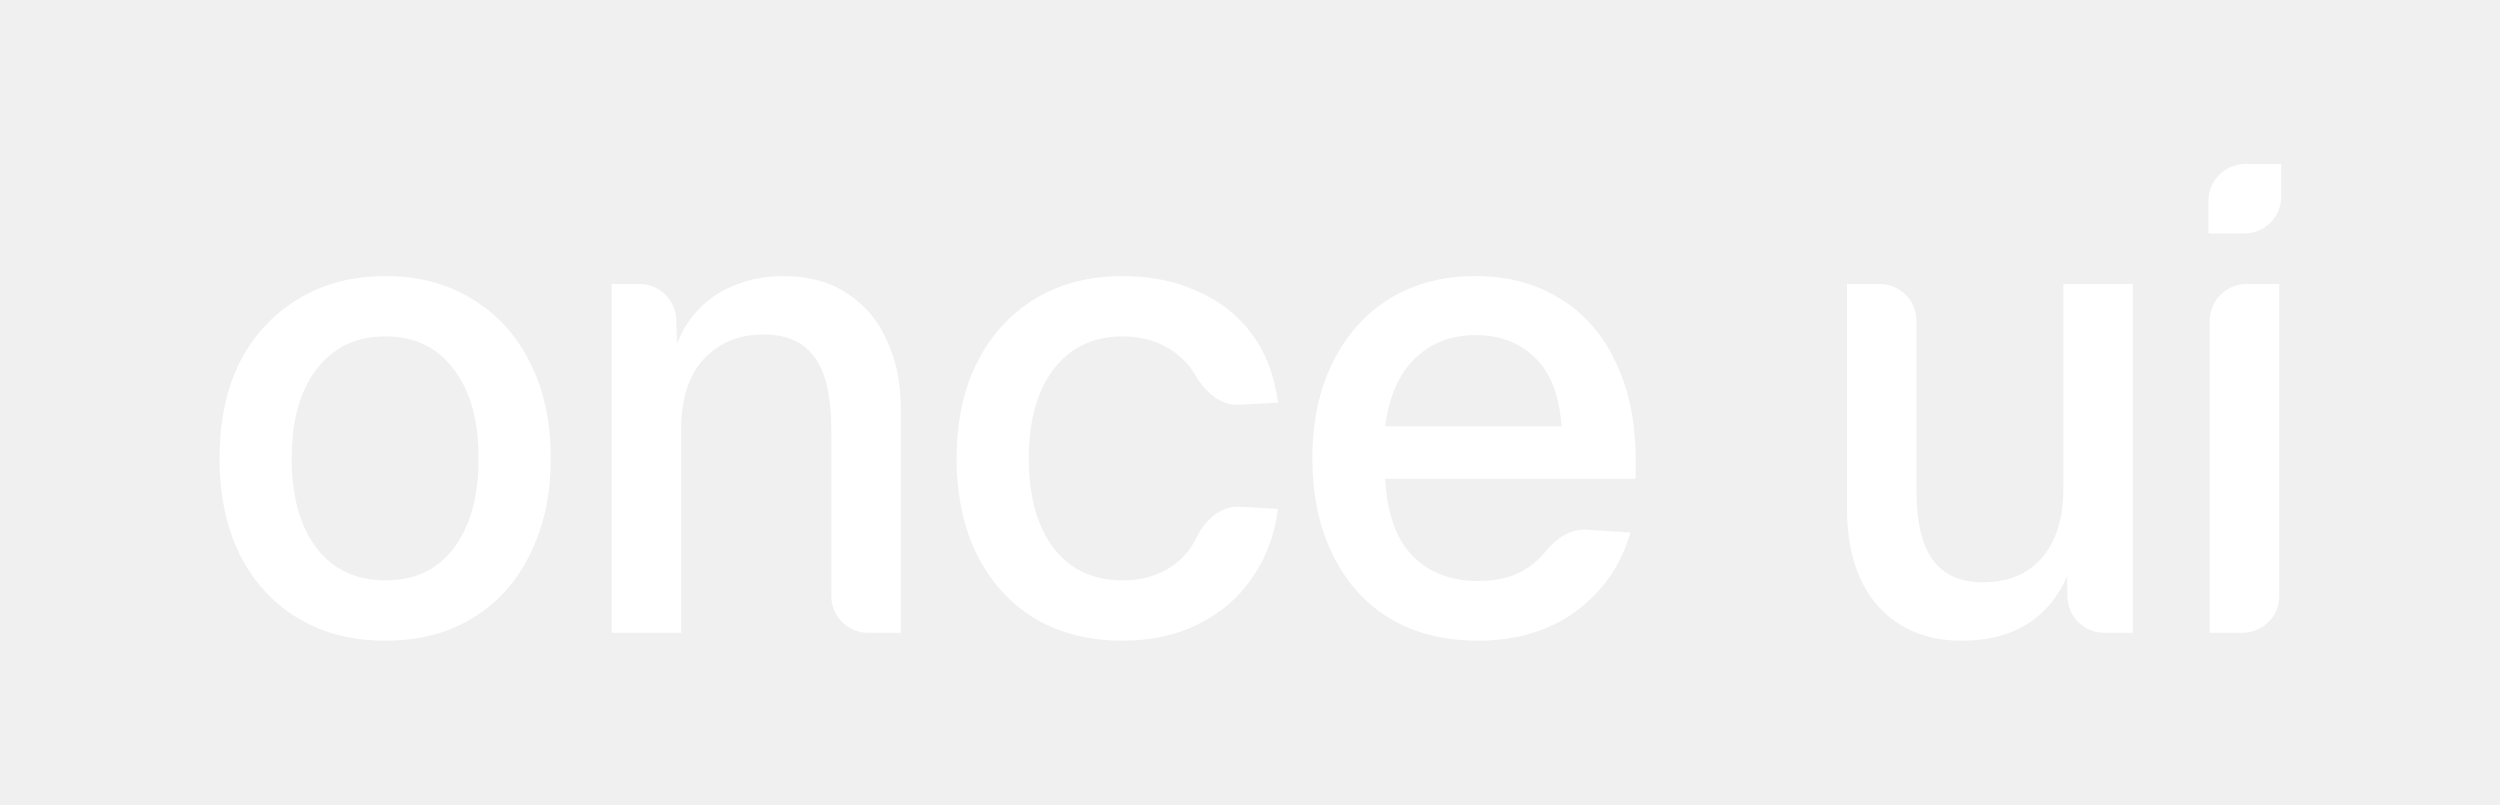
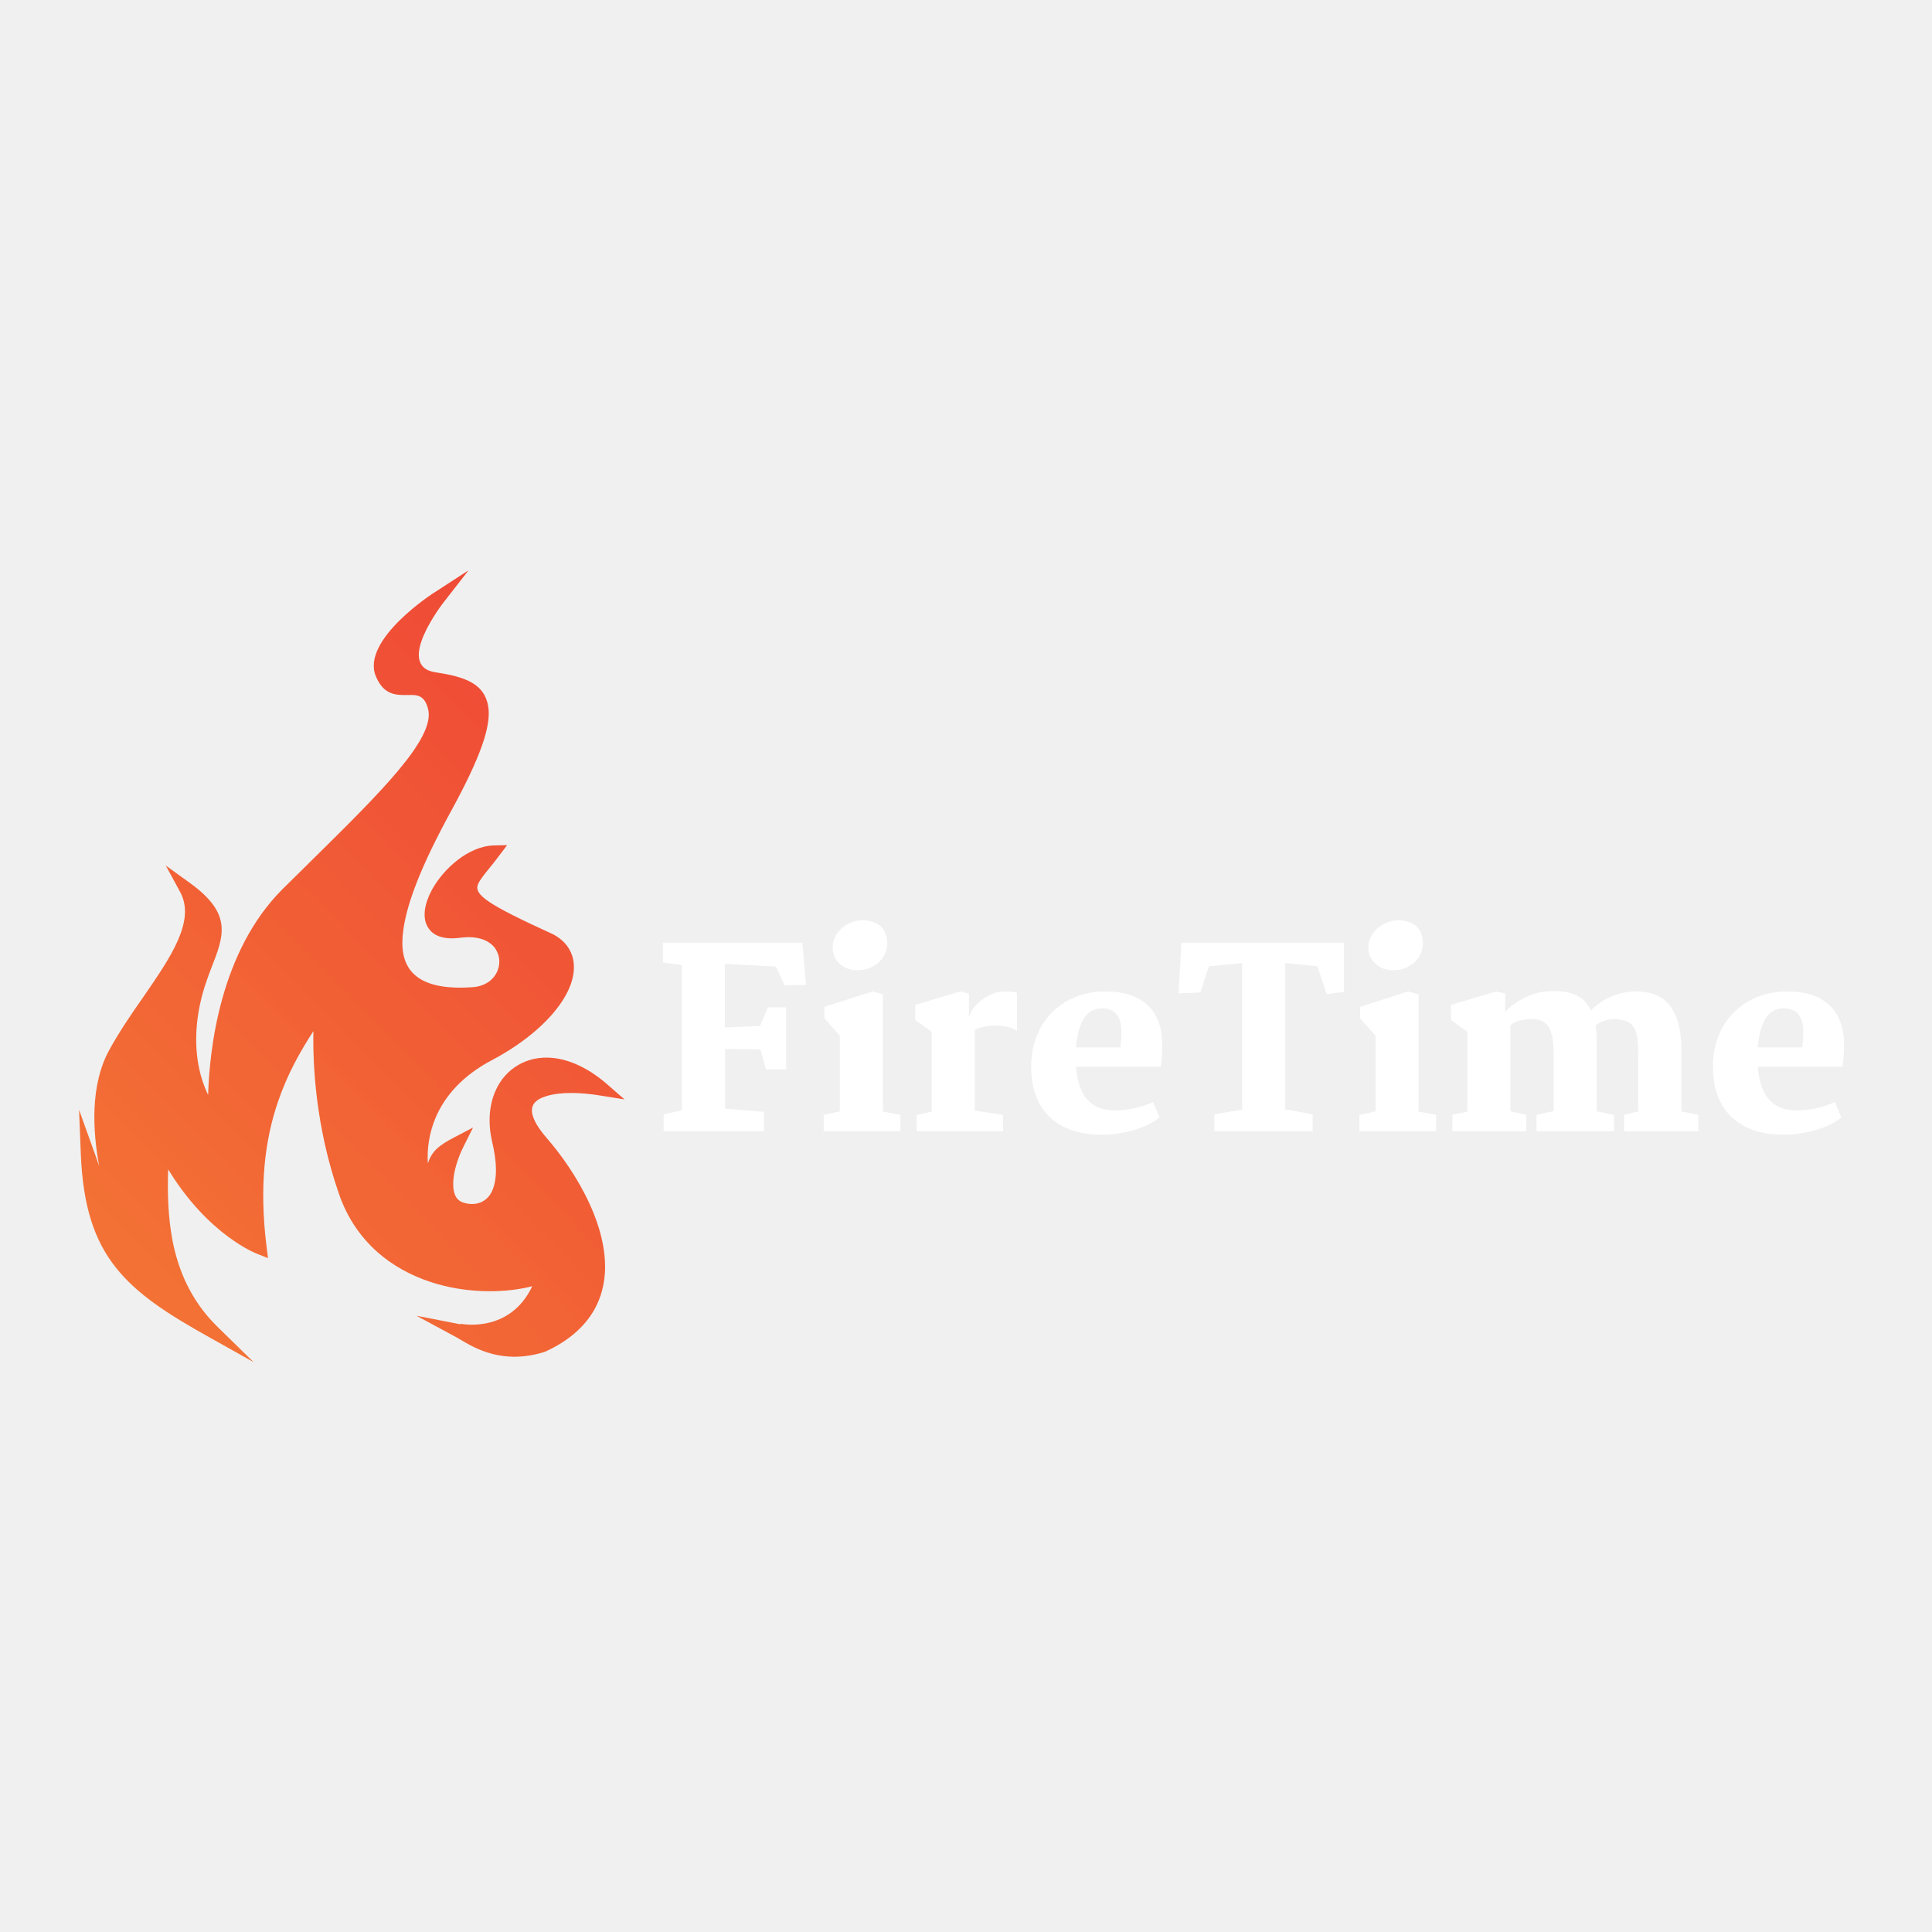
- <svg xmlns="http://www.w3.org/2000/svg" width="1830" height="589" viewBox="0 0 1830 589" fill="none">
-   <path d="M1617.54 463.22V234.86C1617.54 219.948 1629.62 207.86 1644.54 207.86H1668.42V436.22C1668.42 451.131 1656.33 463.22 1641.42 463.22H1617.54ZM1616.58 170.9V147.02C1616.58 132.108 1628.66 120.02 1643.58 120.02H1669.86V143.9C1669.86 158.811 1657.77 170.9 1642.86 170.9H1616.58Z" fill="white" />
-   <path d="M1435.98 468.979C1410.38 468.979 1389.9 460.499 1374.54 443.539C1359.5 426.259 1351.98 402.419 1351.98 372.019V207.859H1375.86C1390.77 207.859 1402.86 219.948 1402.86 234.859V359.059C1402.86 382.099 1406.86 399.059 1414.86 409.939C1422.86 420.819 1435.02 426.259 1451.34 426.259C1469.9 426.259 1484.3 420.339 1494.54 408.499C1505.1 396.339 1510.38 379.379 1510.38 357.619V207.859H1561.26V463.219H1540.35C1525.59 463.219 1513.57 451.367 1513.36 436.608L1512.78 396.499L1519.98 399.379C1515.5 421.779 1506.06 439.059 1491.66 451.219C1477.26 463.059 1458.7 468.979 1435.98 468.979Z" fill="white" />
-   <path d="M1081.63 468.98C1056.99 468.98 1035.55 463.54 1017.31 452.66C999.394 441.78 985.474 426.26 975.554 406.1C965.634 385.94 960.674 362.42 960.674 335.54C960.674 308.66 965.634 285.3 975.554 265.46C985.474 245.3 999.234 229.78 1016.83 218.9C1034.75 207.7 1055.87 202.1 1080.19 202.1C1103.55 202.1 1124.03 207.54 1141.63 218.42C1159.23 228.98 1172.83 244.34 1182.43 264.5C1192.35 284.66 1197.31 308.98 1197.31 337.46V350.42H1013.95C1015.23 375.38 1021.79 394.1 1033.63 406.58C1045.79 419.06 1061.95 425.3 1082.11 425.3C1097.47 425.3 1109.95 421.78 1119.55 414.74C1123.85 411.687 1127.61 408.184 1130.83 404.23C1138.47 394.849 1149.01 386.95 1161.08 387.718L1193.47 389.78C1186.75 413.46 1173.47 432.66 1153.63 447.38C1134.11 461.78 1110.11 468.98 1081.63 468.98ZM1013.95 312.02H1143.07C1141.47 289.3 1134.91 272.5 1123.39 261.62C1112.19 250.74 1097.79 245.3 1080.19 245.3C1062.27 245.3 1047.39 251.06 1035.55 262.58C1024.03 273.78 1016.83 290.26 1013.95 312.02Z" fill="white" />
-   <path d="M821.715 468.98C797.075 468.98 775.635 463.54 757.395 452.66C739.475 441.78 725.395 426.26 715.155 406.1C705.235 385.94 700.275 362.42 700.275 335.54C700.275 308.66 705.235 285.3 715.155 265.46C725.395 245.3 739.475 229.78 757.395 218.9C775.635 207.7 797.075 202.1 821.715 202.1C842.195 202.1 860.435 205.78 876.435 213.14C892.755 220.18 906.035 230.58 916.275 244.34C926.515 258.1 932.915 274.9 935.475 294.74L907.111 296.287C893.245 297.043 881.896 286.575 874.968 274.54C871.612 268.709 867.301 263.762 862.035 259.7C851.155 250.74 837.715 246.26 821.715 246.26C800.275 246.26 783.475 254.26 771.315 270.26C759.155 285.94 753.075 307.7 753.075 335.54C753.075 363.38 759.155 385.3 771.315 401.3C783.475 416.98 800.275 424.82 821.715 424.82C837.715 424.82 851.155 420.34 862.035 411.38C867.784 406.617 872.394 400.632 875.866 393.424C881.964 380.768 893.469 370.208 907.496 370.973L935.475 372.5C932.915 392.02 926.515 408.98 916.275 423.38C906.355 437.78 893.235 448.98 876.915 456.98C860.915 464.98 842.515 468.98 821.715 468.98Z" fill="white" />
-   <path d="M447.721 463.22V207.86H468.031C482.646 207.86 494.608 219.49 495.02 234.099L496.201 276.02L489.961 272.66C492.841 256.02 498.281 242.58 506.281 232.34C514.281 222.1 524.041 214.58 535.561 209.78C547.081 204.66 559.561 202.1 573.001 202.1C592.201 202.1 608.041 206.42 620.521 215.06C633.321 223.38 642.921 234.9 649.321 249.62C656.041 264.02 659.401 280.5 659.401 299.06V463.22H635.521C620.609 463.22 608.521 451.131 608.521 436.22V314.42C608.521 299.38 606.921 286.74 603.721 276.5C600.521 266.26 595.241 258.42 587.881 252.98C580.521 247.54 570.921 244.82 559.081 244.82C541.161 244.82 526.601 250.74 515.401 262.58C504.201 274.42 498.601 291.7 498.601 314.42V463.22H447.721Z" fill="white" />
-   <path d="M282.163 468.98C257.843 468.98 236.563 463.54 218.323 452.66C200.083 441.78 185.843 426.26 175.603 406.1C165.683 385.94 160.723 362.42 160.723 335.54C160.723 308.34 165.683 284.82 175.603 264.98C185.843 245.14 200.083 229.78 218.323 218.9C236.563 207.7 257.843 202.1 282.163 202.1C306.483 202.1 327.603 207.7 345.523 218.9C363.763 229.78 377.843 245.14 387.763 264.98C398.003 284.82 403.123 308.34 403.123 335.54C403.123 362.42 398.003 385.94 387.763 406.1C377.843 426.26 363.763 441.78 345.523 452.66C327.603 463.54 306.483 468.98 282.163 468.98ZM282.163 424.82C303.603 424.82 320.243 416.98 332.083 401.3C344.243 385.3 350.323 363.38 350.323 335.54C350.323 307.7 344.243 285.94 332.083 270.26C320.243 254.26 303.603 246.26 282.163 246.26C260.723 246.26 243.923 254.26 231.763 270.26C219.603 285.94 213.523 307.7 213.523 335.54C213.523 363.38 219.603 385.3 231.763 401.3C243.923 416.98 260.723 424.82 282.163 424.82Z" fill="white" />
+ <svg xmlns="http://www.w3.org/2000/svg" width="500" zoomAndPan="magnify" viewBox="0 0 375 375" height="500" preserveAspectRatio="xMidYMid meet" version="1.0" style="background: none;">
+   <defs>
+     <g />
+     <clipPath id="3b09c23119">
+       <rect x="0" width="235" y="0" height="83" />
+     </clipPath>
+     <clipPath id="8d9eb48306">
+       <path d="M 15 110.66 L 121.922 110.66 L 121.922 264.41 L 15 264.41 Z M 15 110.66 " clip-rule="nonzero" />
+     </clipPath>
+     <clipPath id="eab07af89c">
+       <path d="M 89.449 256.949 C 89.484 256.949 98.934 258.914 103.309 249.656 C 98.402 250.922 91.488 251.121 84.844 249.223 C 77.328 247.059 70.113 242.262 66.41 233.371 C 66.207 232.871 65.973 232.305 65.773 231.672 C 61.23 218.586 60.699 206.566 60.832 200.137 C 58.262 204.102 55.754 208.531 53.953 213.859 C 51.48 221.086 50.246 230.043 51.746 242.031 L 52.016 244.195 L 49.977 243.395 C 49.945 243.395 40.492 239.867 32.645 226.977 C 32.48 231.508 32.613 236.203 33.48 240.766 C 34.648 246.758 37.152 252.555 42.164 257.48 L 49.211 264.375 L 40.594 259.547 C 32.547 255.051 26.566 251.223 22.426 245.961 C 18.254 240.664 16.082 234.004 15.68 223.883 L 15.348 215.422 L 18.219 223.414 C 18.719 224.812 18.82 225.047 18.887 225.312 L 19.254 226.344 C 17.984 219.52 17.484 210.66 21.156 203.902 C 23.094 200.336 25.465 196.875 27.77 193.578 C 33.148 185.785 38.023 178.727 34.949 173.098 L 32.18 168.004 L 36.887 171.398 C 45.102 177.359 43.5 181.523 41.062 187.781 C 40.793 188.484 40.492 189.25 40.16 190.215 C 38.758 194.109 37.688 199.273 38.223 204.633 C 38.488 207.266 39.156 209.93 40.395 212.527 C 40.66 203.699 42.699 184.688 54.855 172.566 C 56.488 170.934 58.695 168.77 60.863 166.637 C 73.855 153.816 84.477 143.359 83.105 137.664 C 82.406 134.836 80.867 134.867 79.301 134.902 C 76.93 134.934 74.523 135 72.953 131.273 C 69.98 124.145 84.375 114.922 84.441 114.922 L 90.953 110.691 L 86.18 116.82 C 86.145 116.852 76.359 129.309 84.574 130.504 C 90.418 131.371 94.027 132.77 94.762 137.098 C 95.395 140.93 93.223 147.055 87.582 157.379 C 82.172 167.27 78.129 176.496 78.098 182.953 C 78.062 188.816 81.77 192.312 91.688 191.613 C 94.293 191.445 95.93 190.047 96.598 188.348 C 96.863 187.648 96.965 186.918 96.898 186.184 C 96.832 185.484 96.562 184.785 96.164 184.152 C 95.094 182.59 92.855 181.555 89.285 182.023 C 86.211 182.422 84.242 181.688 83.238 180.258 C 82.504 179.258 82.305 178.027 82.473 176.629 C 82.637 175.395 83.105 174.062 83.809 172.766 C 86.078 168.57 90.953 164.273 95.73 164.105 L 98.434 164.039 L 96.797 166.203 C 96.195 167.035 95.527 167.836 94.961 168.535 C 93.992 169.734 93.191 170.734 92.824 171.531 C 91.855 173.629 94.527 175.496 107.52 181.422 L 107.617 181.488 C 109.02 182.289 110.023 183.32 110.625 184.488 C 111.324 185.785 111.523 187.285 111.324 188.848 C 111.125 190.348 110.555 191.914 109.621 193.512 C 107.184 197.707 102.242 202.203 95.43 205.801 C 89.75 208.797 86.344 212.758 84.574 216.887 C 83.305 219.887 82.871 222.949 83.039 225.812 C 83.809 223.516 85.043 222.383 88.25 220.719 L 91.82 218.852 L 90.02 222.449 C 89.652 223.184 89.285 223.98 88.984 224.848 C 88.316 226.68 87.883 228.609 87.98 230.273 C 88.047 231.641 88.484 232.738 89.484 233.238 C 89.617 233.305 89.719 233.34 89.785 233.371 C 90.719 233.703 91.754 233.805 92.691 233.57 C 93.324 233.438 93.891 233.141 94.426 232.672 C 94.961 232.207 95.43 231.539 95.73 230.641 C 96.43 228.711 96.531 225.812 95.527 221.648 C 94.66 217.887 94.961 214.492 96.164 211.762 C 97.098 209.594 98.602 207.898 100.504 206.766 C 102.41 205.633 104.68 205.102 107.184 205.332 C 110.422 205.633 114.062 207.199 117.738 210.359 L 121.211 213.391 L 116.633 212.66 C 112.426 211.961 108.688 211.961 106.148 212.727 C 105.012 213.059 104.18 213.523 103.711 214.125 C 103.309 214.656 103.145 215.324 103.309 216.188 C 103.578 217.422 104.445 218.953 106.082 220.852 C 108.82 223.98 112.059 228.512 114.363 233.504 C 116.301 237.668 117.57 242.195 117.438 246.527 C 117.27 250.988 115.633 255.219 111.66 258.68 C 110.09 260.047 108.188 261.277 105.848 262.344 L 105.68 262.41 C 97.598 264.941 92.156 261.68 89.352 260.012 C 89.016 259.812 88.75 259.645 88.484 259.512 L 80.836 255.383 L 89.383 257.051 Z M 89.449 256.949 " clip-rule="nonzero" />
+     </clipPath>
+     <linearGradient x1="36.347" gradientTransform="matrix(3.339508, 0, 0, 3.330084, 15.31385, 110.6584)" y1="4.739" x2="-2.892" gradientUnits="userSpaceOnUse" y2="43.211" id="5e3f59e180">
+       <stop stop-opacity="1" stop-color="rgb(93.622%, 26.765%, 21.313%)" offset="0" />
+       <stop stop-opacity="1" stop-color="rgb(93.636%, 26.923%, 21.307%)" offset="0.016" />
+       <stop stop-opacity="1" stop-color="rgb(93.666%, 27.235%, 21.295%)" offset="0.031" />
+       <stop stop-opacity="1" stop-color="rgb(93.695%, 27.55%, 21.284%)" offset="0.047" />
+       <stop stop-opacity="1" stop-color="rgb(93.726%, 27.863%, 21.274%)" offset="0.062" />
+       <stop stop-opacity="1" stop-color="rgb(93.756%, 28.175%, 21.262%)" offset="0.078" />
+       <stop stop-opacity="1" stop-color="rgb(93.785%, 28.49%, 21.251%)" offset="0.094" />
+       <stop stop-opacity="1" stop-color="rgb(93.816%, 28.802%, 21.239%)" offset="0.109" />
+       <stop stop-opacity="1" stop-color="rgb(93.845%, 29.115%, 21.228%)" offset="0.125" />
+       <stop stop-opacity="1" stop-color="rgb(93.875%, 29.43%, 21.217%)" offset="0.141" />
+       <stop stop-opacity="1" stop-color="rgb(93.906%, 29.742%, 21.205%)" offset="0.156" />
+       <stop stop-opacity="1" stop-color="rgb(93.935%, 30.055%, 21.194%)" offset="0.172" />
+       <stop stop-opacity="1" stop-color="rgb(93.965%, 30.37%, 21.184%)" offset="0.188" />
+       <stop stop-opacity="1" stop-color="rgb(93.994%, 30.682%, 21.172%)" offset="0.203" />
+       <stop stop-opacity="1" stop-color="rgb(94.025%, 30.995%, 21.161%)" offset="0.219" />
+       <stop stop-opacity="1" stop-color="rgb(94.054%, 31.31%, 21.15%)" offset="0.234" />
+       <stop stop-opacity="1" stop-color="rgb(94.084%, 31.622%, 21.138%)" offset="0.25" />
+       <stop stop-opacity="1" stop-color="rgb(94.115%, 31.937%, 21.127%)" offset="0.266" />
+       <stop stop-opacity="1" stop-color="rgb(94.144%, 32.249%, 21.117%)" offset="0.281" />
+       <stop stop-opacity="1" stop-color="rgb(94.174%, 32.562%, 21.104%)" offset="0.297" />
+       <stop stop-opacity="1" stop-color="rgb(94.203%, 32.877%, 21.094%)" offset="0.312" />
+       <stop stop-opacity="1" stop-color="rgb(94.234%, 33.189%, 21.082%)" offset="0.328" />
+       <stop stop-opacity="1" stop-color="rgb(94.263%, 33.502%, 21.071%)" offset="0.344" />
+       <stop stop-opacity="1" stop-color="rgb(94.293%, 33.817%, 21.06%)" offset="0.359" />
+       <stop stop-opacity="1" stop-color="rgb(94.324%, 34.129%, 21.048%)" offset="0.375" />
+       <stop stop-opacity="1" stop-color="rgb(94.353%, 34.442%, 21.037%)" offset="0.391" />
+       <stop stop-opacity="1" stop-color="rgb(94.383%, 34.756%, 21.027%)" offset="0.406" />
+       <stop stop-opacity="1" stop-color="rgb(94.412%, 35.069%, 21.014%)" offset="0.412" />
+       <stop stop-opacity="1" stop-color="rgb(94.427%, 35.226%, 21.01%)" offset="0.422" />
+       <stop stop-opacity="1" stop-color="rgb(94.443%, 35.382%, 21.004%)" offset="0.438" />
+       <stop stop-opacity="1" stop-color="rgb(94.472%, 35.696%, 20.993%)" offset="0.453" />
+       <stop stop-opacity="1" stop-color="rgb(94.502%, 36.009%, 20.981%)" offset="0.469" />
+       <stop stop-opacity="1" stop-color="rgb(94.533%, 36.324%, 20.97%)" offset="0.484" />
+       <stop stop-opacity="1" stop-color="rgb(94.562%, 36.636%, 20.959%)" offset="0.5" />
+       <stop stop-opacity="1" stop-color="rgb(94.592%, 36.949%, 20.947%)" offset="0.516" />
+       <stop stop-opacity="1" stop-color="rgb(94.621%, 37.263%, 20.937%)" offset="0.531" />
+       <stop stop-opacity="1" stop-color="rgb(94.652%, 37.576%, 20.924%)" offset="0.547" />
+       <stop stop-opacity="1" stop-color="rgb(94.681%, 37.889%, 20.914%)" offset="0.562" />
+       <stop stop-opacity="1" stop-color="rgb(94.711%, 38.203%, 20.903%)" offset="0.578" />
+       <stop stop-opacity="1" stop-color="rgb(94.742%, 38.516%, 20.891%)" offset="0.588" />
+       <stop stop-opacity="1" stop-color="rgb(94.757%, 38.673%, 20.886%)" offset="0.594" />
+       <stop stop-opacity="1" stop-color="rgb(94.771%, 38.829%, 20.88%)" offset="0.609" />
+       <stop stop-opacity="1" stop-color="rgb(94.801%, 39.143%, 20.869%)" offset="0.625" />
+       <stop stop-opacity="1" stop-color="rgb(94.83%, 39.456%, 20.857%)" offset="0.641" />
+       <stop stop-opacity="1" stop-color="rgb(94.861%, 39.769%, 20.847%)" offset="0.656" />
+       <stop stop-opacity="1" stop-color="rgb(94.891%, 40.083%, 20.836%)" offset="0.672" />
+       <stop stop-opacity="1" stop-color="rgb(94.92%, 40.396%, 20.824%)" offset="0.688" />
+       <stop stop-opacity="1" stop-color="rgb(94.951%, 40.71%, 20.813%)" offset="0.703" />
+       <stop stop-opacity="1" stop-color="rgb(94.98%, 41.023%, 20.802%)" offset="0.719" />
+       <stop stop-opacity="1" stop-color="rgb(95.01%, 41.336%, 20.79%)" offset="0.734" />
+       <stop stop-opacity="1" stop-color="rgb(95.039%, 41.65%, 20.779%)" offset="0.75" />
+       <stop stop-opacity="1" stop-color="rgb(95.07%, 41.963%, 20.767%)" offset="0.766" />
+       <stop stop-opacity="1" stop-color="rgb(95.1%, 42.276%, 20.757%)" offset="0.781" />
+       <stop stop-opacity="1" stop-color="rgb(95.129%, 42.59%, 20.746%)" offset="0.797" />
+       <stop stop-opacity="1" stop-color="rgb(95.16%, 42.903%, 20.734%)" offset="0.812" />
+       <stop stop-opacity="1" stop-color="rgb(95.189%, 43.216%, 20.723%)" offset="0.828" />
+       <stop stop-opacity="1" stop-color="rgb(95.219%, 43.53%, 20.712%)" offset="0.844" />
+       <stop stop-opacity="1" stop-color="rgb(95.248%, 43.843%, 20.7%)" offset="0.859" />
+       <stop stop-opacity="1" stop-color="rgb(95.279%, 44.157%, 20.689%)" offset="0.875" />
+       <stop stop-opacity="1" stop-color="rgb(95.309%, 44.47%, 20.679%)" offset="0.891" />
+       <stop stop-opacity="1" stop-color="rgb(95.338%, 44.783%, 20.667%)" offset="0.906" />
+       <stop stop-opacity="1" stop-color="rgb(95.369%, 45.097%, 20.656%)" offset="0.922" />
+       <stop stop-opacity="1" stop-color="rgb(95.398%, 45.41%, 20.645%)" offset="0.938" />
+       <stop stop-opacity="1" stop-color="rgb(95.428%, 45.723%, 20.633%)" offset="0.953" />
+       <stop stop-opacity="1" stop-color="rgb(95.457%, 46.037%, 20.622%)" offset="0.969" />
+       <stop stop-opacity="1" stop-color="rgb(95.488%, 46.35%, 20.61%)" offset="0.984" />
+       <stop stop-opacity="1" stop-color="rgb(95.518%, 46.663%, 20.599%)" offset="1" />
+     </linearGradient>
+   </defs>
+   <g transform="matrix(1, 0, 0, 1, 126, 165)">
+     <g clip-path="url(#3b09c23119)">
+       <g fill="#ffffff" fill-opacity="1">
+         <g transform="translate(0.791348, 54.57959)">
+           <g>
+             <path d="M 5.547 -4.062 L 5.547 -32.266 L 1.891 -32.75 L 1.891 -36.609 L 28.938 -36.609 L 29.656 -28.406 L 25.5 -28.344 L 23.812 -31.969 L 13.906 -32.5 L 13.906 -20.141 L 20.719 -20.422 L 22.266 -24.047 L 25.797 -24.047 L 25.797 -12.031 L 21.875 -12.031 L 20.812 -15.891 L 13.953 -15.984 L 13.953 -4.391 L 21.484 -3.766 L 21.484 0 L 2.031 0 L 2.031 -3.281 Z M 5.547 -4.062 " />
+           </g>
+         </g>
+       </g>
+       <g fill="#ffffff" fill-opacity="1">
+         <g transform="translate(31.99103, 54.57959)">
+           <g>
+             <path d="M 9.375 -40.953 C 10.914 -40.953 12.102 -40.555 12.938 -39.766 C 13.781 -38.984 14.203 -37.898 14.203 -36.516 C 14.203 -34.961 13.629 -33.695 12.484 -32.719 C 11.336 -31.738 9.992 -31.25 8.453 -31.25 C 7.098 -31.25 5.953 -31.664 5.016 -32.5 C 4.086 -33.344 3.625 -34.406 3.625 -35.688 C 3.625 -36.656 3.906 -37.539 4.469 -38.344 C 5.031 -39.156 5.754 -39.789 6.641 -40.25 C 7.523 -40.719 8.438 -40.953 9.375 -40.953 Z M 13.375 -26.562 L 13.375 -3.812 L 16.766 -3.188 L 16.766 0 L 1.891 0 L 1.891 -3.188 L 5.016 -3.859 L 5.016 -18.547 L 2.031 -21.922 L 2.031 -24.156 L 11.344 -27.141 Z M 13.375 -26.562 " />
+           </g>
+         </g>
+       </g>
+       <g fill="#ffffff" fill-opacity="1">
+         <g transform="translate(49.61934, 54.57959)">
+           <g>
+             <path d="M 5.219 -3.812 L 5.219 -19.312 L 2.031 -21.594 L 2.031 -24.531 L 10.766 -27.141 L 12.453 -26.703 L 12.453 -22.125 C 12.68 -22.988 13.172 -23.805 13.922 -24.578 C 14.68 -25.359 15.547 -25.977 16.516 -26.438 C 17.484 -26.906 18.383 -27.141 19.219 -27.141 C 20.539 -27.141 21.395 -27.047 21.781 -26.859 L 21.781 -19.422 C 21.426 -19.773 20.82 -20.047 19.969 -20.234 C 19.113 -20.43 18.379 -20.531 17.766 -20.531 C 16.867 -20.531 16.023 -20.441 15.234 -20.266 C 14.441 -20.086 13.891 -19.883 13.578 -19.656 L 13.578 -4.016 L 19.078 -3.188 L 19.078 0 L 2.312 0 L 2.312 -3.188 Z M 5.219 -3.812 " />
+           </g>
+         </g>
+       </g>
+       <g fill="#ffffff" fill-opacity="1">
+         <g transform="translate(72.41539, 54.57959)">
+           <g>
+             <path d="M 16.172 -27.141 C 19.754 -27.141 22.484 -26.242 24.359 -24.453 C 26.242 -22.672 27.188 -20.07 27.188 -16.656 C 27.188 -15.238 27.078 -13.859 26.859 -12.516 L 10.438 -12.516 C 10.656 -9.711 11.375 -7.602 12.594 -6.188 C 13.82 -4.77 15.598 -4.062 17.922 -4.062 C 20.492 -4.062 22.988 -4.594 25.406 -5.656 L 26.656 -2.703 C 25.406 -1.641 23.723 -0.812 21.609 -0.219 C 19.504 0.375 17.484 0.672 15.547 0.672 C 11.141 0.672 7.734 -0.477 5.328 -2.781 C 2.93 -5.082 1.734 -8.328 1.734 -12.516 C 1.734 -15.348 2.344 -17.875 3.562 -20.094 C 4.789 -22.312 6.5 -24.039 8.688 -25.281 C 10.883 -26.52 13.379 -27.141 16.172 -27.141 Z M 15.453 -23.859 C 12.523 -23.859 10.852 -21.332 10.438 -16.281 L 19.078 -16.281 C 19.203 -17.438 19.266 -18.414 19.266 -19.219 C 19.266 -22.312 17.992 -23.859 15.453 -23.859 Z M 15.453 -23.859 " />
+           </g>
+         </g>
+       </g>
+       <g fill="#ffffff" fill-opacity="1">
+         <g transform="translate(101.6349, 54.57959)">
+           <g>
+             <path d="M 13.469 -4.203 L 13.469 -32.656 L 7 -32.016 L 5.359 -26.953 L 1.109 -26.75 L 1.688 -36.609 L 33.234 -36.609 L 33.234 -27.047 L 29.891 -26.609 L 28.062 -32.016 L 21.828 -32.656 L 21.828 -4.25 L 27.141 -3.281 L 27.141 0 L 8.062 0 L 8.062 -3.281 Z M 13.469 -4.203 " />
+           </g>
+         </g>
+       </g>
+       <g fill="#ffffff" fill-opacity="1">
+         <g transform="translate(135.9739, 54.57959)">
+           <g>
+             <path d="M 9.375 -40.953 C 10.914 -40.953 12.102 -40.555 12.938 -39.766 C 13.781 -38.984 14.203 -37.898 14.203 -36.516 C 14.203 -34.961 13.629 -33.695 12.484 -32.719 C 11.336 -31.738 9.992 -31.25 8.453 -31.25 C 7.098 -31.25 5.953 -31.664 5.016 -32.5 C 4.086 -33.344 3.625 -34.406 3.625 -35.688 C 3.625 -36.656 3.906 -37.539 4.469 -38.344 C 5.031 -39.156 5.754 -39.789 6.641 -40.25 C 7.523 -40.719 8.438 -40.953 9.375 -40.953 Z M 13.375 -26.562 L 13.375 -3.812 L 16.766 -3.188 L 16.766 0 L 1.891 0 L 1.891 -3.188 L 5.016 -3.859 L 5.016 -18.547 L 2.031 -21.922 L 2.031 -24.156 L 11.344 -27.141 Z M 13.375 -26.562 " />
+           </g>
+         </g>
+       </g>
+       <g fill="#ffffff" fill-opacity="1">
+         <g transform="translate(153.6022, 54.57959)">
+           <g>
+             <path d="M 5.219 -3.812 L 5.219 -19.312 L 2.031 -21.594 L 2.031 -24.531 L 10.812 -27.141 L 12.562 -26.703 L 12.562 -23.188 C 13.594 -24.312 14.91 -25.25 16.516 -26 C 18.129 -26.758 19.676 -27.156 21.156 -27.188 C 25.312 -27.414 27.984 -26.176 29.172 -23.469 C 30.391 -24.664 31.75 -25.578 33.25 -26.203 C 34.75 -26.828 36.301 -27.141 37.906 -27.141 C 41 -27.141 43.242 -26.164 44.641 -24.219 C 46.047 -22.27 46.75 -19.492 46.75 -15.891 L 46.75 -3.859 L 50.031 -3.188 L 50.031 0 L 35.641 0 L 35.641 -3.188 L 38.391 -3.859 L 38.391 -14.828 C 38.391 -16.629 38.27 -18.008 38.031 -18.969 C 37.789 -19.938 37.32 -20.645 36.625 -21.094 C 35.938 -21.551 34.898 -21.781 33.516 -21.781 C 33.004 -21.781 32.43 -21.664 31.797 -21.438 C 31.172 -21.219 30.602 -20.93 30.094 -20.578 C 30.25 -19.703 30.328 -18.379 30.328 -16.609 L 30.328 -3.859 L 33.656 -3.188 L 33.656 0 L 18.641 0 L 18.641 -3.188 L 21.969 -3.906 L 21.969 -15.016 C 21.969 -17.367 21.66 -19.082 21.047 -20.156 C 20.441 -21.238 19.316 -21.781 17.672 -21.781 C 16.836 -21.781 16.035 -21.664 15.266 -21.438 C 14.492 -21.219 13.93 -20.93 13.578 -20.578 L 13.578 -3.859 L 16.656 -3.188 L 16.656 0 L 2.312 0 L 2.312 -3.188 Z M 5.219 -3.812 " />
+           </g>
+         </g>
+       </g>
+       <g fill="#ffffff" fill-opacity="1">
+         <g transform="translate(204.7484, 54.57959)">
+           <g>
+             <path d="M 16.172 -27.141 C 19.754 -27.141 22.484 -26.242 24.359 -24.453 C 26.242 -22.672 27.188 -20.07 27.188 -16.656 C 27.188 -15.238 27.078 -13.859 26.859 -12.516 L 10.438 -12.516 C 10.656 -9.711 11.375 -7.602 12.594 -6.188 C 13.82 -4.77 15.598 -4.062 17.922 -4.062 C 20.492 -4.062 22.988 -4.594 25.406 -5.656 L 26.656 -2.703 C 25.406 -1.641 23.723 -0.812 21.609 -0.219 C 19.504 0.375 17.484 0.672 15.547 0.672 C 11.141 0.672 7.734 -0.477 5.328 -2.781 C 2.93 -5.082 1.734 -8.328 1.734 -12.516 C 1.734 -15.348 2.344 -17.875 3.562 -20.094 C 4.789 -22.312 6.5 -24.039 8.688 -25.281 C 10.883 -26.52 13.379 -27.141 16.172 -27.141 Z M 15.453 -23.859 C 12.523 -23.859 10.852 -21.332 10.438 -16.281 L 19.078 -16.281 C 19.203 -17.438 19.266 -18.414 19.266 -19.219 C 19.266 -22.312 17.992 -23.859 15.453 -23.859 Z M 15.453 -23.859 " />
+           </g>
+         </g>
+       </g>
+     </g>
+   </g>
+   <g clip-path="url(#8d9eb48306)">
+     <g clip-path="url(#eab07af89c)">
+       <path fill="url(#5e3f59e180)" d="M 15.348 110.691 L 15.348 264.41 L 121.211 264.41 L 121.211 110.691 Z M 15.348 110.691 " fill-rule="nonzero" />
+     </g>
+   </g>
</svg>
